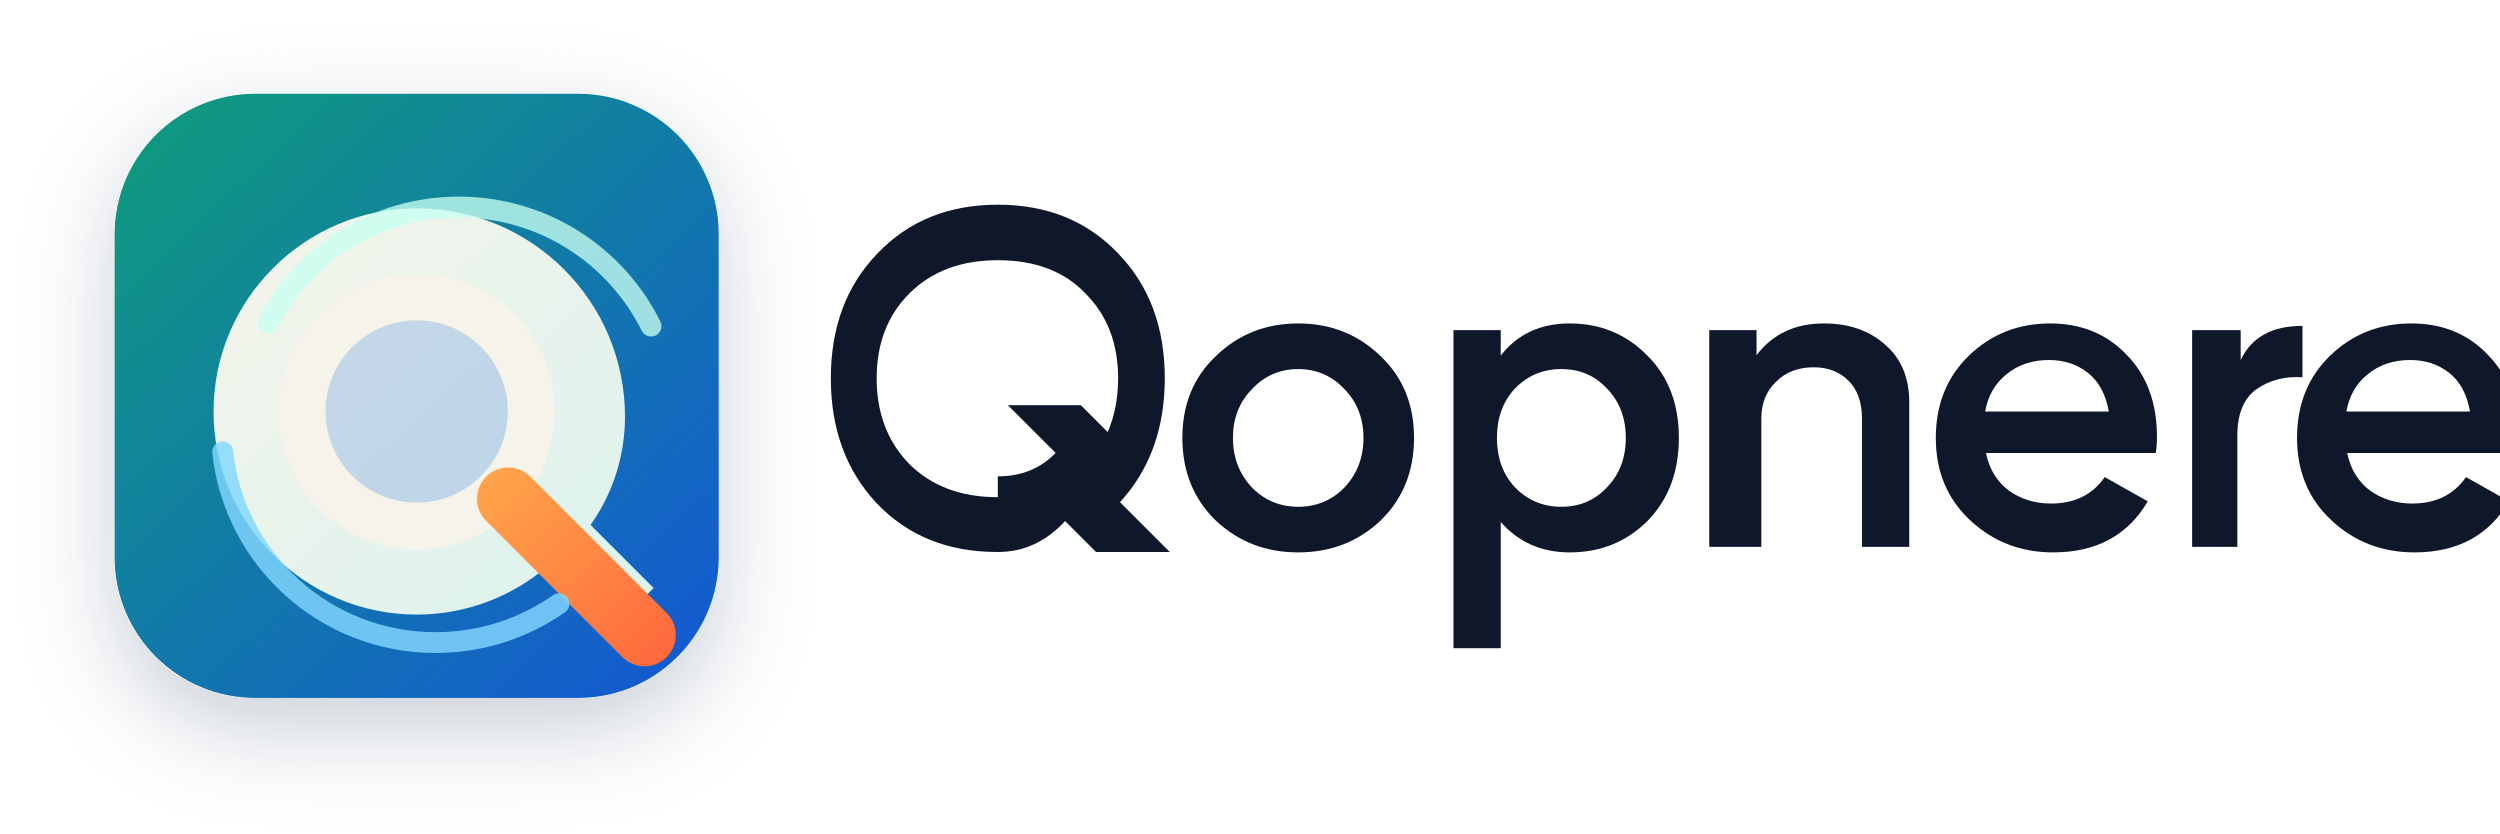
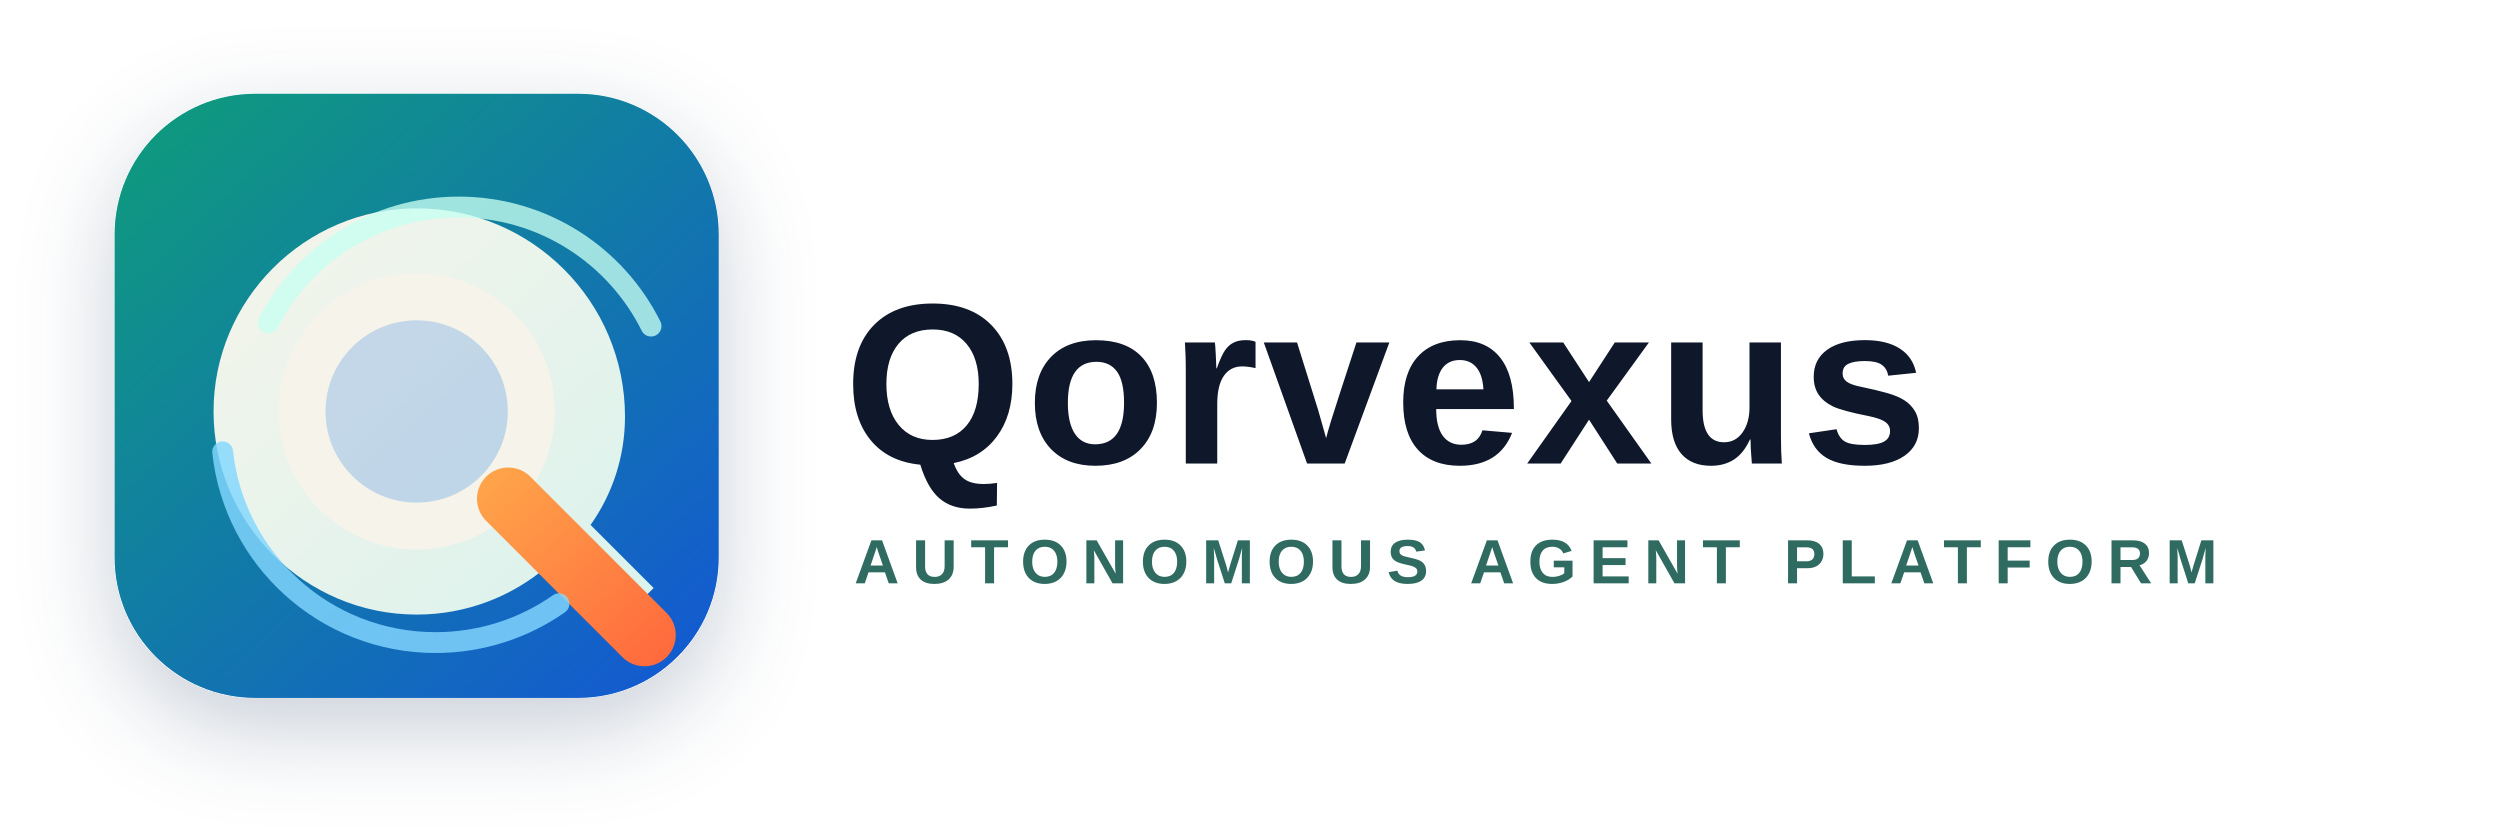
<svg xmlns="http://www.w3.org/2000/svg" width="960" height="320" viewBox="0 0 960 320" fill="none" role="img" aria-labelledby="title desc">
  <defs>
    <linearGradient id="bg" x1="44" y1="36" x2="276" y2="284" gradientUnits="userSpaceOnUse">
      <stop stop-color="#0F9D7A" />
      <stop offset="1" stop-color="#1454D9" />
    </linearGradient>
    <linearGradient id="ring" x1="86" y1="70" x2="244" y2="244" gradientUnits="userSpaceOnUse">
      <stop stop-color="#F6F4EA" />
      <stop offset="1" stop-color="#D9F3ED" />
    </linearGradient>
    <linearGradient id="tail" x1="174" y1="166" x2="255" y2="252" gradientUnits="userSpaceOnUse">
      <stop stop-color="#FFB14D" />
      <stop offset="1" stop-color="#FF6A3D" />
    </linearGradient>
    <filter id="shadow" x="0" y="0" width="320" height="320" filterUnits="userSpaceOnUse" color-interpolation-filters="sRGB">
      <feFlood flood-opacity="0" result="BackgroundImageFix" />
      <feColorMatrix in="SourceAlpha" type="matrix" values="0 0 0 0 0 0 0 0 0 0 0 0 0 0 0 0 0 0 127 0" result="hardAlpha" />
      <feOffset dy="12" />
      <feGaussianBlur stdDeviation="18" />
      <feComposite in2="hardAlpha" operator="out" />
      <feColorMatrix type="matrix" values="0 0 0 0 0.039 0 0 0 0 0.153 0 0 0 0 0.306 0 0 0 0.22 0" />
      <feBlend mode="normal" in2="BackgroundImageFix" result="effect1_dropShadow_1_1" />
      <feBlend mode="normal" in="SourceGraphic" in2="effect1_dropShadow_1_1" result="shape" />
    </filter>
  </defs>
  <g filter="url(#shadow)">
    <rect x="44" y="36" width="232" height="232" rx="54" fill="url(#bg)" />
    <path d="M160 80C117.072 80 82 115.072 82 158C82 200.928 117.072 236 160 236C179.173 236 196.725 229.002 210.227 217.426L234.793 242L251 225.793L226.782 201.575C235.144 189.78 240 175.375 240 160C240 115.817 204.183 80 160 80Z" fill="url(#ring)" />
    <circle cx="160" cy="158" r="44" fill="#1454D9" fill-opacity="0.18" stroke="#F6F4EA" stroke-width="18" />
    <path d="M195.158 191.52L247.487 243.85" stroke="url(#tail)" stroke-width="24" stroke-linecap="round" />
    <path d="M103 124C116.687 97.543 144.327 79.5 176.182 79.5C208.516 79.5 236.52 98.09 250 125.225" stroke="#C7FFF1" stroke-opacity="0.78" stroke-width="8" stroke-linecap="round" />
    <path d="M85.5 173.5C89.91 214.706 124.858 246.75 167.25 246.75C184.843 246.75 201.207 241.235 214.646 231.842" stroke="#83D7FF" stroke-opacity="0.82" stroke-width="8" stroke-linecap="round" />
  </g>
-   <g fill="#0F172A">
-     <path d="M382.84 211.96C363.88 211.96 348.453 205.693 336.56 193.16C324.88 180.627 319.04 164.667 319.04 145.28C319.04 125.68 324.987 109.72 336.88 97.4C348.773 84.867 364.2 78.6 383.16 78.6C402.12 78.6 417.547 84.867 429.44 97.4C441.333 109.72 447.28 125.68 447.28 145.28C447.28 164.453 441.547 180.307 430.08 192.84L449.2 211.96H420.88L409 200.08C401.707 208 393.12 211.96 383.24 211.96H382.84ZM383.16 182.92C392.187 182.92 399.587 179.92 405.36 173.92L387.04 155.6H415.04L425.36 165.92C428.027 159.707 429.36 152.827 429.36 145.28C429.36 131.947 425.2 121.107 416.88 112.76C408.773 104.2 397.533 99.92 383.16 99.92C369 99.92 357.653 104.2 349.12 112.76C340.8 121.107 336.64 131.947 336.64 145.28C336.64 158.613 340.8 169.56 349.12 178.12C357.653 186.653 369 190.92 383.16 190.92V182.92Z" />
-     <path d="M498.509 212.12C486.083 212.12 475.563 208.067 466.949 199.96C458.336 191.64 454.029 181.04 454.029 168.16C454.029 155.28 458.336 144.787 466.949 136.68C475.563 128.36 486.083 124.2 498.509 124.2C510.936 124.2 521.456 128.36 530.069 136.68C538.683 144.787 542.989 155.28 542.989 168.16C542.989 181.04 538.683 191.64 530.069 199.96C521.456 208.067 510.936 212.12 498.509 212.12ZM498.509 194.6C505.536 194.6 511.469 192.12 516.309 187.16C521.149 181.987 523.569 175.653 523.569 168.16C523.569 160.667 521.149 154.44 516.309 149.48C511.469 144.307 505.536 141.72 498.509 141.72C491.483 141.72 485.549 144.307 480.709 149.48C475.869 154.44 473.449 160.667 473.449 168.16C473.449 175.653 475.869 181.987 480.709 187.16C485.549 192.12 491.483 194.6 498.509 194.6Z" />
-     <path d="M558.124 248.92V126.76H576.284V136.52C582.711 128.307 591.537 124.2 602.764 124.2C614.551 124.2 624.484 128.307 632.564 136.52C640.644 144.52 644.684 155.067 644.684 168.16C644.684 181.253 640.644 191.907 632.564 200.12C624.484 208.12 614.551 212.12 602.764 212.12C591.964 212.12 583.137 208.227 576.284 200.44V248.92H558.124ZM599.564 194.6C606.591 194.6 612.417 192.12 617.044 187.16C621.884 182.2 624.304 175.867 624.304 168.16C624.304 160.453 621.884 154.12 617.044 149.16C612.417 144.2 606.591 141.72 599.564 141.72C592.537 141.72 586.604 144.2 581.764 149.16C577.137 154.12 574.824 160.453 574.824 168.16C574.824 175.867 577.137 182.2 581.764 187.16C586.604 192.12 592.537 194.6 599.564 194.6Z" />
-     <path d="M656.355 210V126.76H674.515V136.36C680.728 128.253 689.341 124.2 700.355 124.2C710.021 124.2 717.901 126.947 723.995 132.44C730.101 137.72 733.155 145.107 733.155 154.6V210H714.995V160.68C714.995 154.467 713.275 149.64 709.835 146.2C706.408 142.76 701.941 141.04 696.435 141.04C690.435 141.04 685.595 142.92 681.915 146.68C678.248 150.227 676.355 154.907 676.355 160.72V210H656.355Z" />
-     <path d="M788.431 212.12C775.978 212.12 765.351 208.013 756.551 199.8C747.751 191.587 743.351 181.04 743.351 168.16C743.351 155.28 747.605 144.733 756.111 136.52C764.631 128.307 775.018 124.2 787.271 124.2C799.258 124.2 809.085 128.253 816.751 136.36C824.431 144.253 828.271 154.733 828.271 167.8C828.271 170.2 828.111 172.253 827.791 173.96H762.611C763.891 180.173 766.858 185.013 771.511 188.48C776.165 191.733 781.525 193.36 787.591 193.36C796.658 193.36 803.538 189.973 808.231 183.2L824.751 192.52C817.071 205.587 804.965 212.12 788.431 212.12ZM762.291 158.04H809.791C808.631 151.467 805.985 146.533 801.851 143.24C797.718 139.947 792.738 138.28 786.911 138.24C780.365 138.24 774.898 140.067 770.511 143.72C766.125 147.16 763.385 151.933 762.291 158.04Z" />
-     <path d="M841.781 210V126.76H860.421V138.28C864.514 129.52 872.421 125.14 884.141 125.14V144.88C877.501 144.4 871.621 145.92 866.501 149.44C861.594 152.96 859.141 158.907 859.141 167.28V210H841.781Z" />
-     <path d="M927.14 212.12C914.687 212.12 904.06 208.013 895.26 199.8C886.46 191.587 882.06 181.04 882.06 168.16C882.06 155.28 886.314 144.733 894.82 136.52C903.34 128.307 913.727 124.2 925.98 124.2C937.967 124.2 947.794 128.253 955.46 136.36C963.14 144.253 966.98 154.733 966.98 167.8C966.98 170.2 966.82 172.253 966.5 173.96H901.32C902.6 180.173 905.567 185.013 910.22 188.48C914.874 191.733 920.234 193.36 926.3 193.36C935.367 193.36 942.247 189.973 946.94 183.2L963.46 192.52C955.78 205.587 943.674 212.12 927.14 212.12ZM900.999 158.04H948.5C947.34 151.467 944.694 146.533 940.56 143.24C936.427 139.947 931.447 138.28 925.62 138.24C919.074 138.24 913.607 140.067 909.22 143.72C904.834 147.16 902.094 151.933 900.999 158.04Z" />
+   <g>
+     <text x="324" y="178" fill="#0F172A" font-family="'Avenir Next', 'Segoe UI', 'Helvetica Neue', Arial, sans-serif" font-size="88" font-weight="800" letter-spacing="1.5">Qorvexus</text>
+     <text x="328" y="224" fill="#2F6B61" font-family="'Avenir Next', 'Segoe UI', 'Helvetica Neue', Arial, sans-serif" font-size="24" font-weight="600" letter-spacing="5">AUTONOMOUS AGENT PLATFORM</text>
  </g>
</svg>
